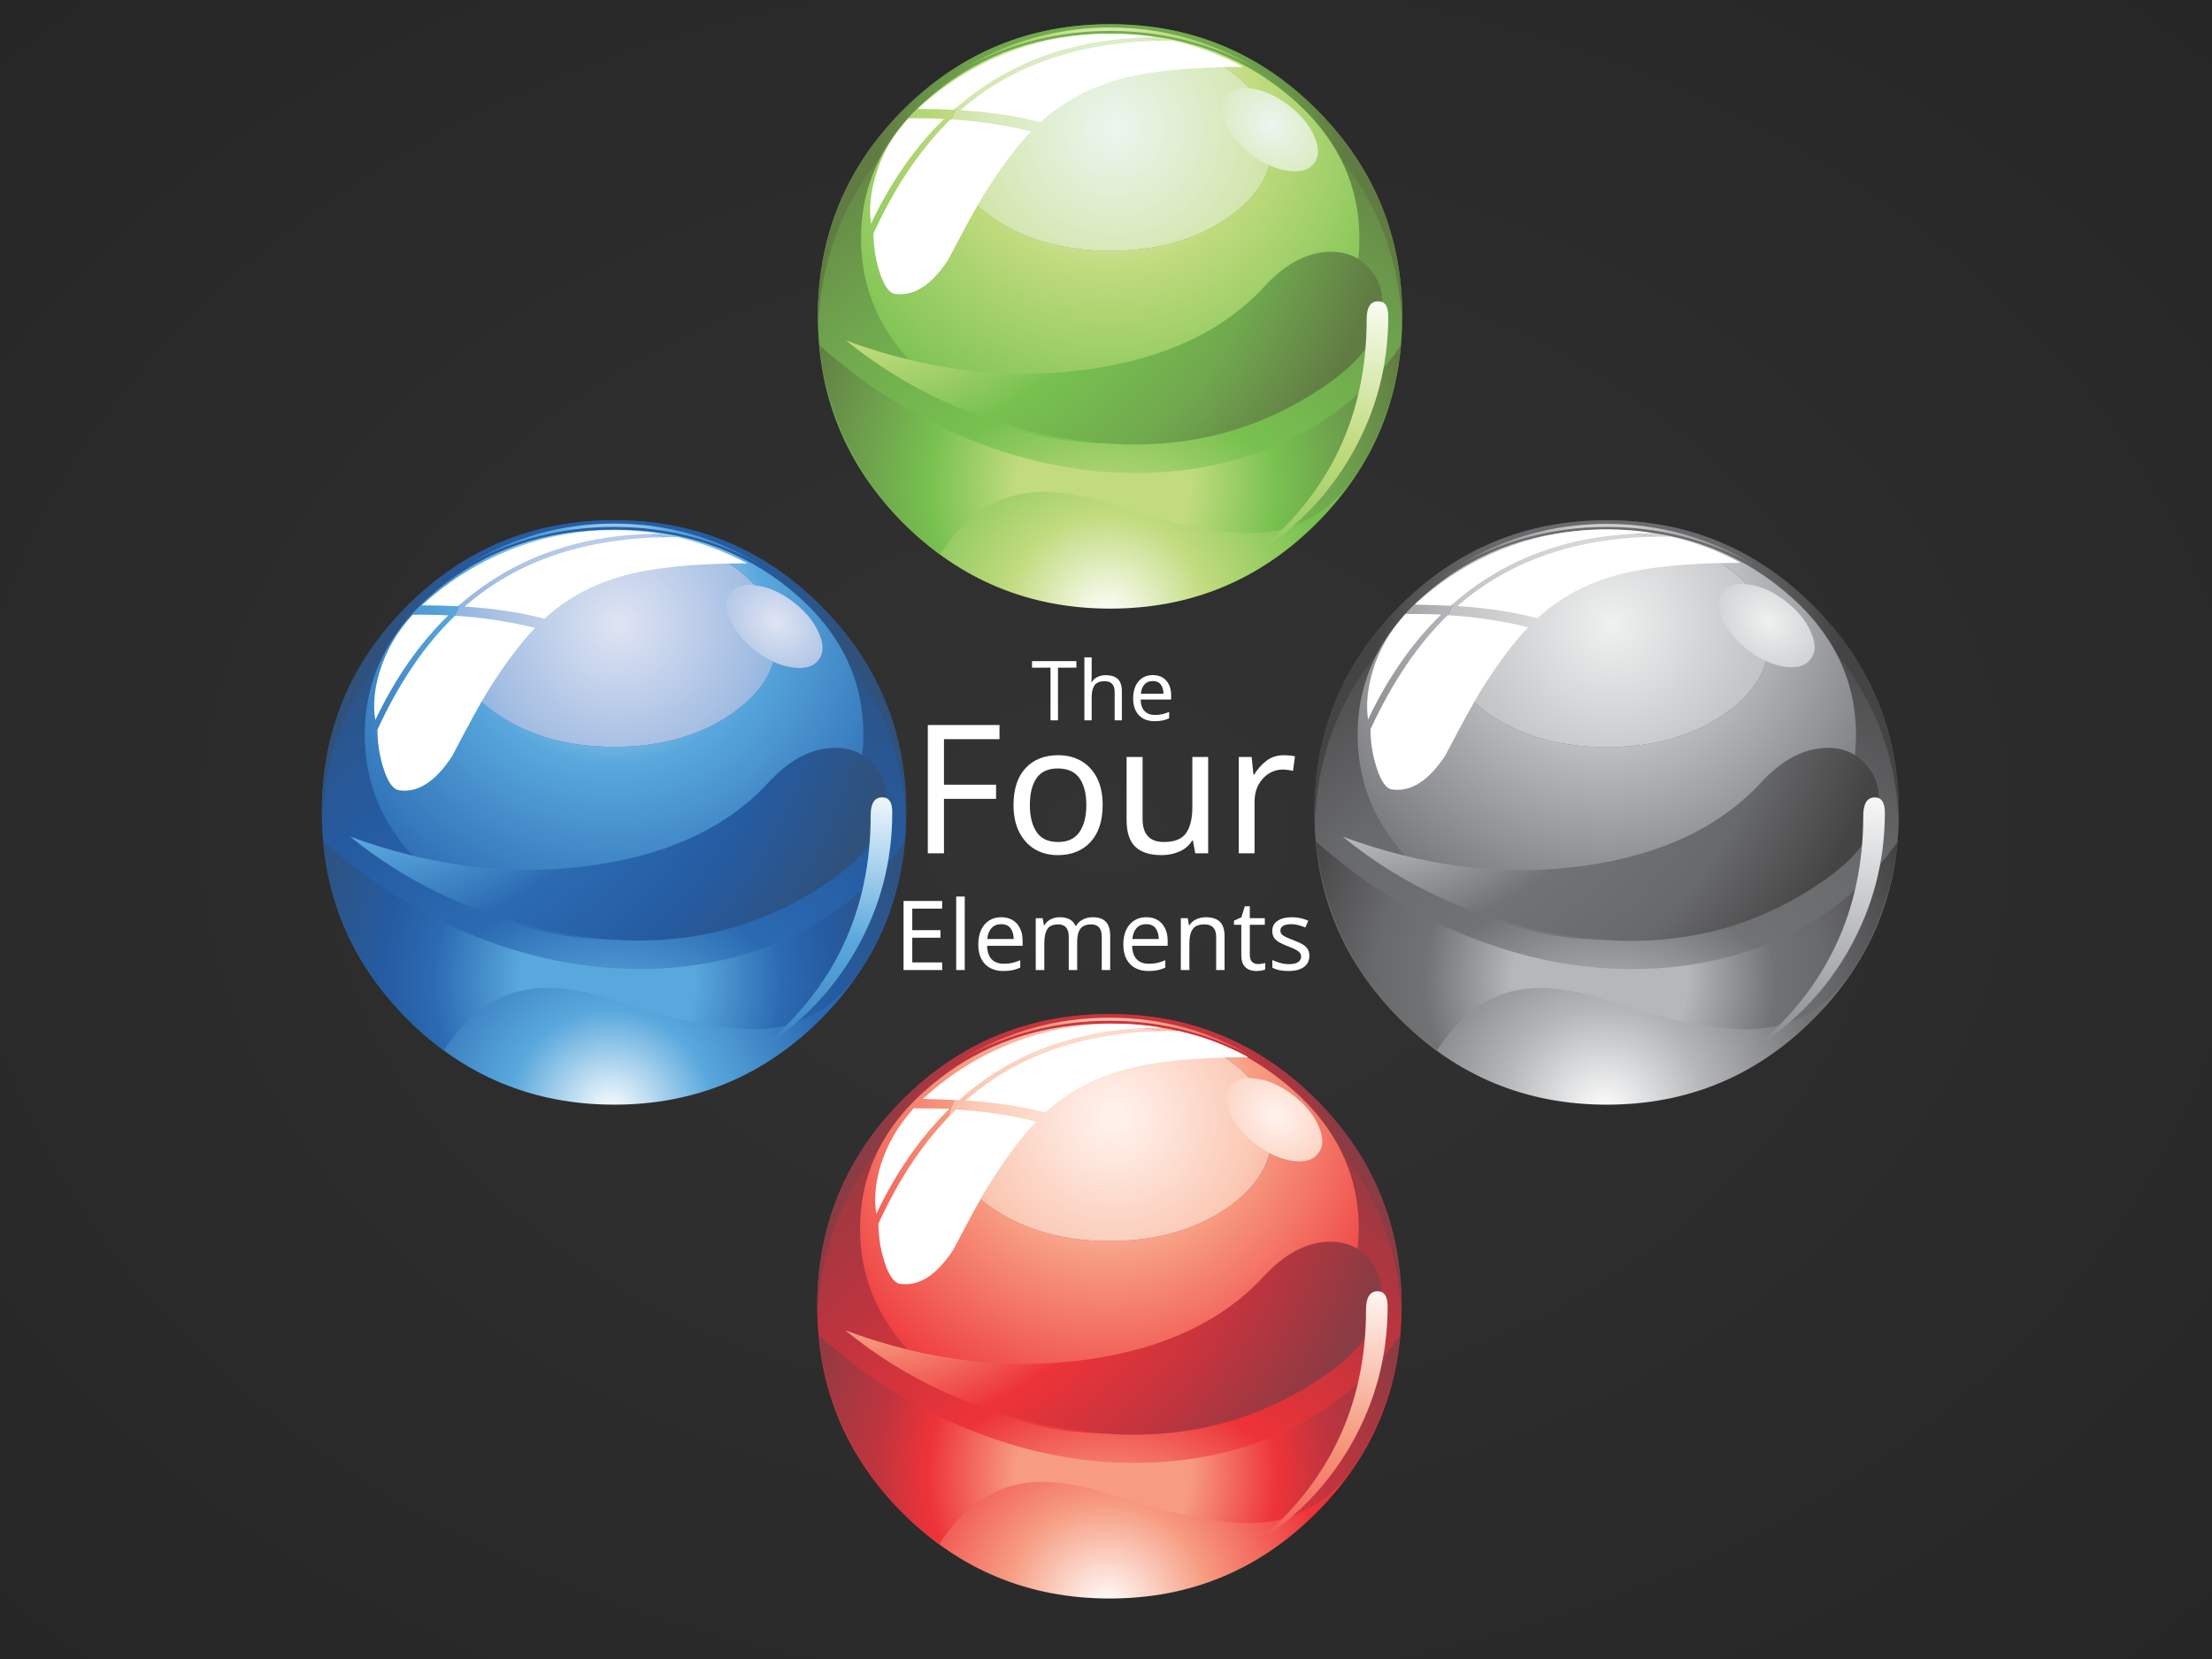
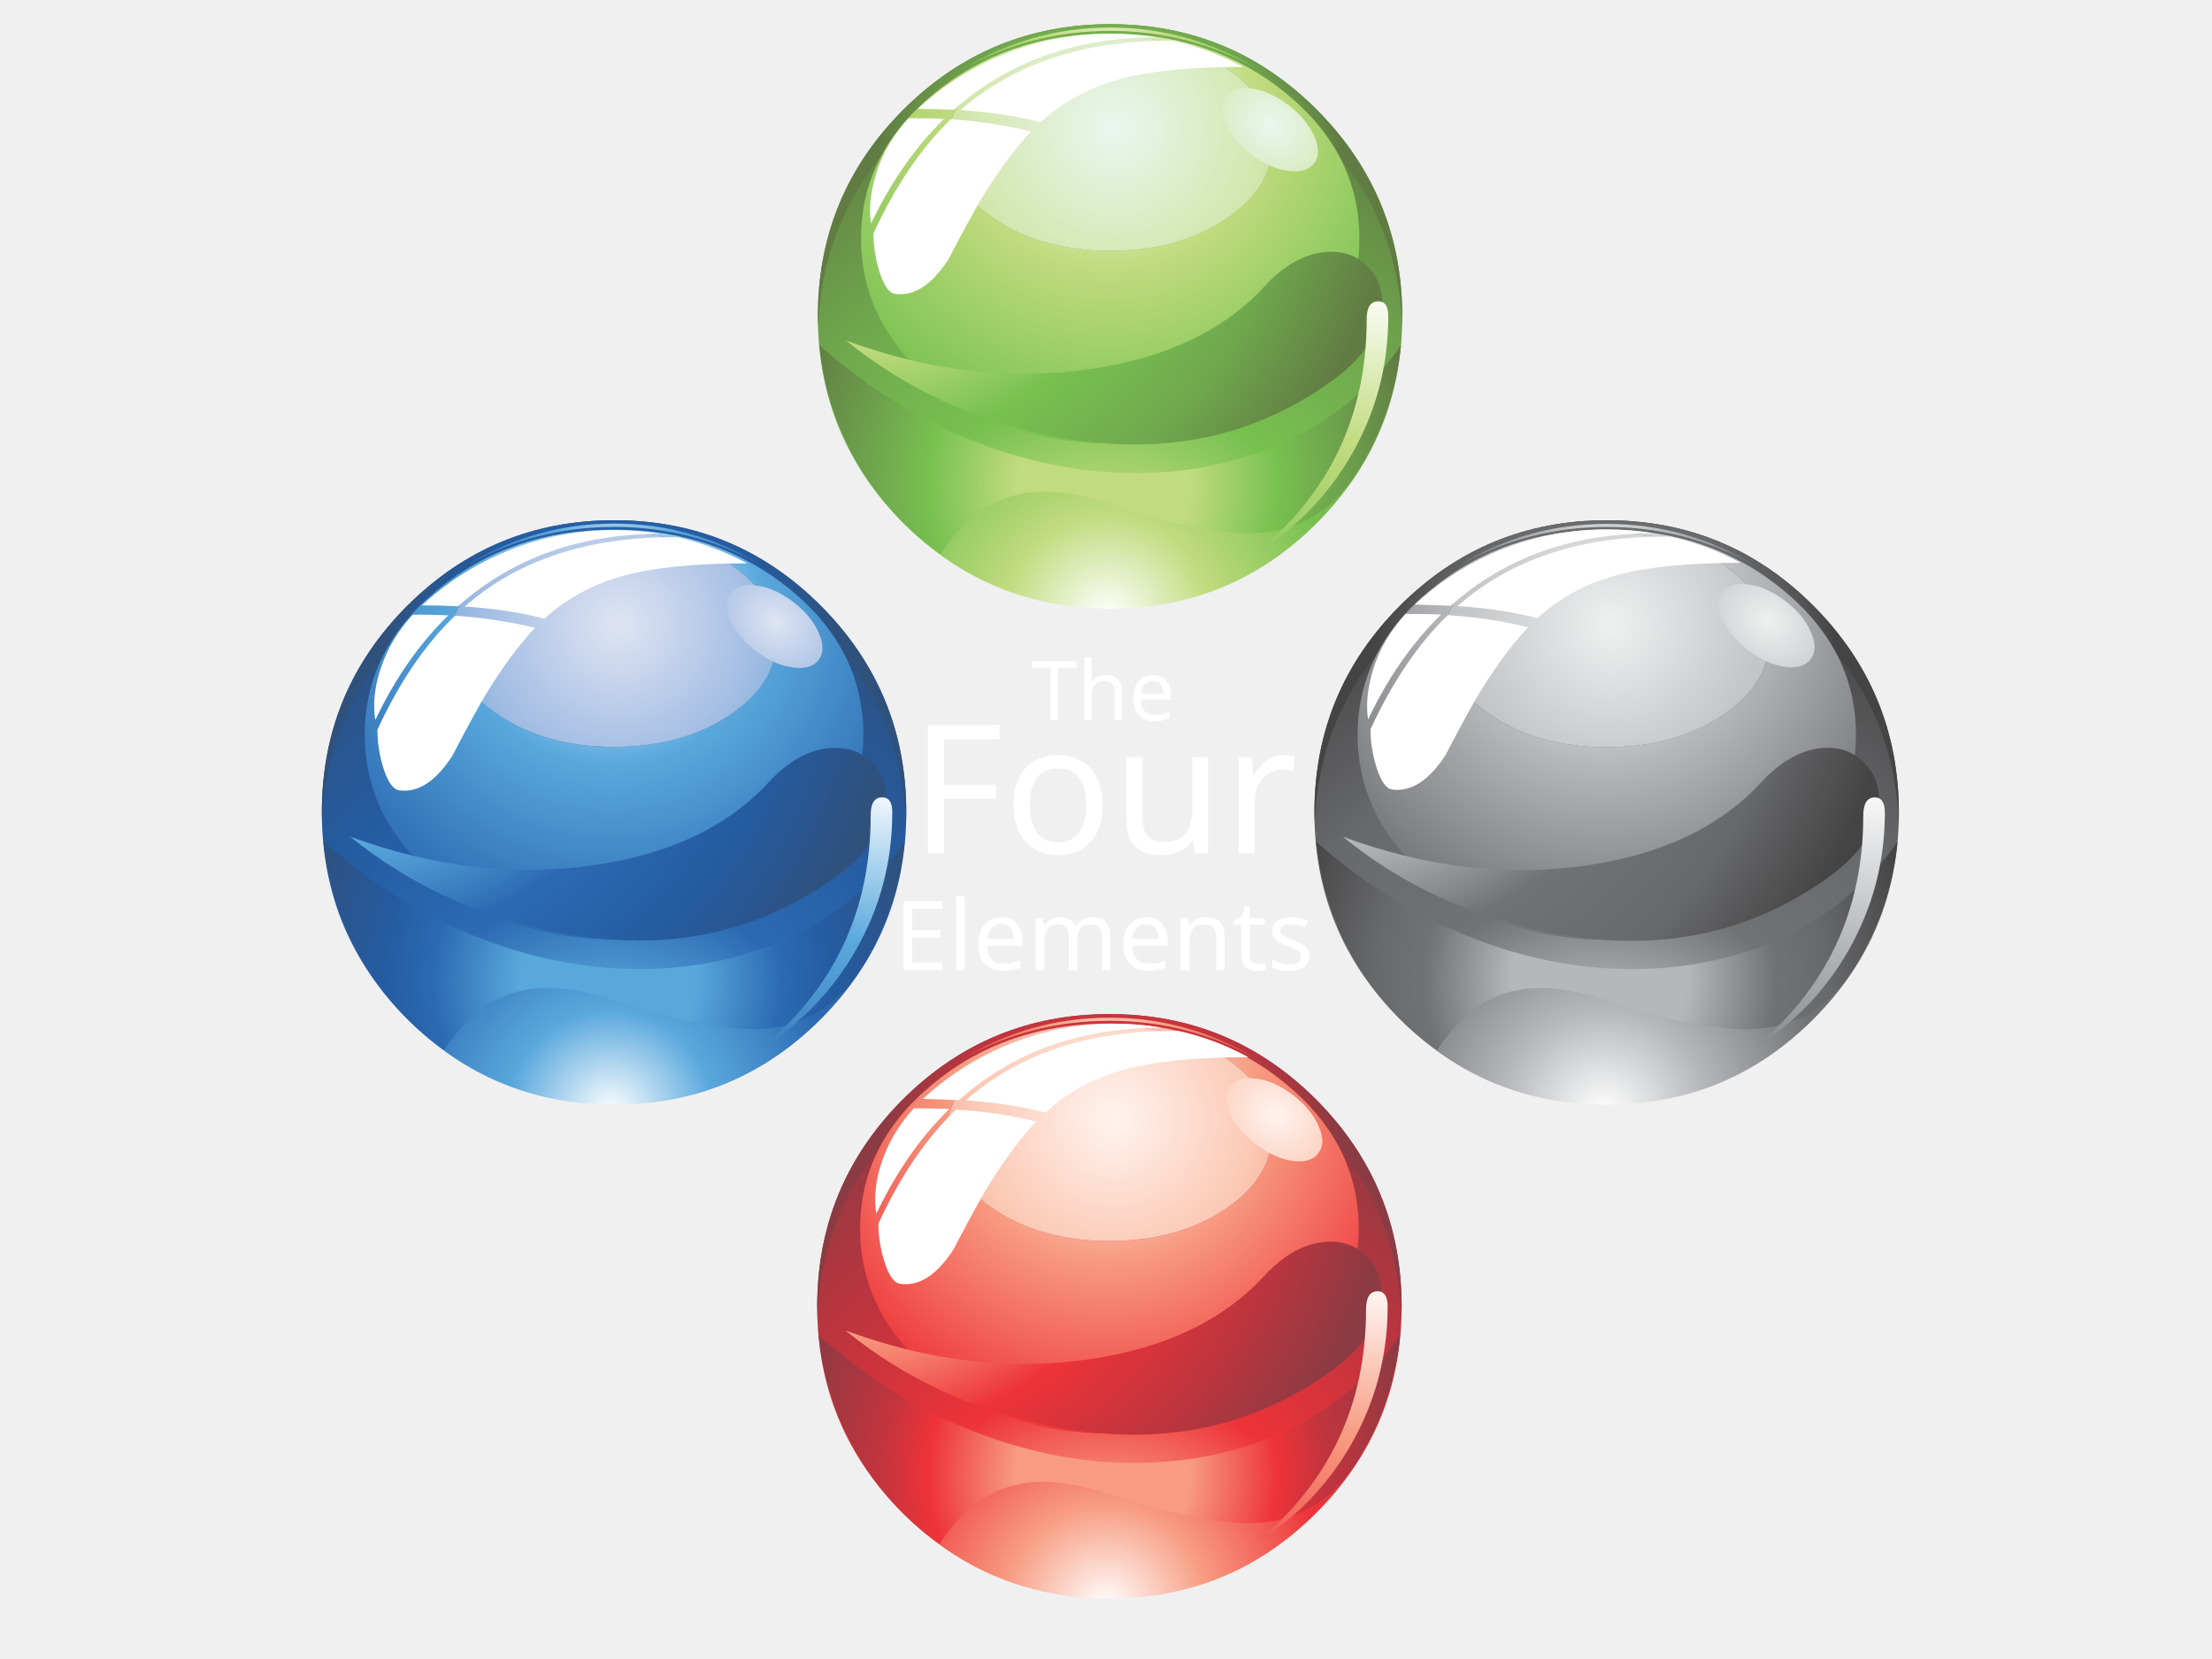
<svg xmlns="http://www.w3.org/2000/svg" xmlns:xlink="http://www.w3.org/1999/xlink" version="1.1" id="Selected_Items" x="0px" y="0px" width="800px" height="600px" viewBox="0 0 800 600" enable-background="new 0 0 800 600" xml:space="preserve">
  <symbol id="marble_x2F__x3C_Compound_Path_x3E_" viewBox="-0.035 -42.811 61.334 42.811">
    <path fill-rule="evenodd" clip-rule="evenodd" fill="#FFFFFF" d="M1.45-39c-0.633,2.033-0.95,4.083-0.95,6.15   c3.533,7.7,7.783,13.95,12.75,18.75c4.8-0.3,9.183-0.967,13.15-2c-2.367-2.467-4.933-5.9-7.7-10.3   c-1.2-1.934-3.167-5.517-5.9-10.75c-2.733-4.167-5.633-6.033-8.7-5.6C3.067-42.617,2.183-41.367,1.45-39z M0.9-23.15   c1.067,3.367,2.867,6.45,5.4,9.25c2.633,0,4.583-0.033,5.85-0.1c-4.767-4.667-8.767-10.417-12-17.25C-0.25-28.75,0-26.05,0.9-23.15   z M22.4-3.2C27.833-1.067,33.5,0,39.4,0c2.667,0,5.2-0.217,7.6-0.65c-13.3,0-24.383-3.967-33.25-11.9   c-0.633,0.033-2.617,0.1-5.95,0.2L8.2-12C12.4-8.2,17.133-5.267,22.4-3.2z M49.85-1.2c3.967-0.867,7.783-2.3,11.45-4.3   c-8.533,0-15.283-0.667-20.25-2c-5.1-1.367-9.466-3.733-13.1-7.1c-3.767,1-8.133,1.667-13.1,2C23.717-4.8,35.383-1,49.85-1.2z" />
  </symbol>
  <symbol id="marble_x2F__x3C_Compound_Path_x3E__x5F_0" viewBox="-0.035 -42.811 61.334 42.811">
    <path fill-rule="evenodd" clip-rule="evenodd" fill="#FFFFFF" d="M1.45-39c-0.633,2.067-0.95,4.133-0.95,6.2   c3.533,7.7,7.783,13.95,12.75,18.75c4.533-0.3,8.917-0.967,13.15-2c-2.467-2.6-5.033-6.034-7.7-10.3   c-1.2-1.933-3.167-5.517-5.9-10.75c-2.733-4.2-5.633-6.083-8.7-5.65C3.067-42.617,2.183-41.367,1.45-39z M0.9-23.15   c1.067,3.433,2.867,6.517,5.4,9.25c1.8,0.033,3.75,0,5.85-0.1c-4.733-4.6-8.733-10.333-12-17.2C-0.25-28.7,0-26.017,0.9-23.15z    M22.4-3.2C27.833-1.067,33.5,0,39.4,0c2.567,0,5.1-0.2,7.6-0.6c-13.233,0-24.317-3.967-33.25-11.9c-2,0.1-3.983,0.15-5.95,0.15   L8.2-12C12.4-8.2,17.133-5.267,22.4-3.2z M49.85-1.15c3.967-0.934,7.783-2.367,11.45-4.3c-8.5,0-15.25-0.667-20.25-2   c-5.1-1.4-9.466-3.767-13.1-7.1c-3.767,1-8.133,1.667-13.1,2C23.65-4.817,35.317-1.017,49.85-1.15z" />
  </symbol>
  <symbol id="marble_x2F__x3C_Compound_Path_x3E__x5F_1" viewBox="-0.009 -42.811 61.309 42.811">
    <path fill-rule="evenodd" clip-rule="evenodd" fill="#FFFFFF" d="M1.5-39c-0.633,2.067-0.95,4.133-0.95,6.2   c3.567,7.733,7.8,13.983,12.7,18.75c4.5-0.3,8.9-0.967,13.2-2c-2.467-2.6-5.034-6.034-7.7-10.3c-1.2-1.933-3.167-5.517-5.9-10.75   c-2.733-4.2-5.65-6.083-8.75-5.65C3.1-42.617,2.233-41.367,1.5-39z M0.95-23.15c1,3.4,2.783,6.483,5.35,9.25   c1.8,0.033,3.75,0,5.85-0.1c-4.733-4.6-8.733-10.333-12-17.2C-0.217-28.767,0.05-26.083,0.95-23.15z M22.4-3.2   C27.833-1.067,33.5,0,39.4,0c2.633,0,5.167-0.2,7.6-0.6c-13.2,0-24.283-3.967-33.25-11.9c-2,0.1-3.967,0.15-5.9,0.15L8.2-12   C12.4-8.2,17.133-5.267,22.4-3.2z M49.85-1.15c4.066-0.967,7.883-2.4,11.45-4.3c-8.5,0-15.233-0.667-20.2-2   c-5.1-1.4-9.467-3.767-13.1-7.1c-3.8,1-8.183,1.667-13.15,2C23.717-4.817,35.383-1.017,49.85-1.15z" />
  </symbol>
  <symbol id="marble_x2F__x3C_Compound_Path_x3E__x5F_2" viewBox="-0.009 -42.811 61.309 42.811">
    <path fill-rule="evenodd" clip-rule="evenodd" fill="#FFFFFF" d="M1.5-39c-0.633,2.033-0.95,4.083-0.95,6.15   c3.567,7.733,7.8,13.983,12.7,18.75c4.767-0.3,9.167-0.967,13.2-2c-2.367-2.467-4.934-5.9-7.7-10.3   c-1.2-1.934-3.167-5.517-5.9-10.75c-2.733-4.167-5.65-6.033-8.75-5.6C3.1-42.617,2.233-41.367,1.5-39z M0.95-23.15   c1,3.333,2.783,6.417,5.35,9.25c2.633,0,4.583-0.033,5.85-0.1c-4.767-4.667-8.767-10.417-12-17.25   C-0.217-28.817,0.05-26.117,0.95-23.15z M22.4-3.2C27.833-1.067,33.5,0,39.4,0c2.7,0,5.233-0.217,7.6-0.65   c-13.267,0-24.35-3.967-33.25-11.9l-5.9,0.2L8.2-12C12.4-8.2,17.133-5.267,22.4-3.2z M49.85-1.2c4.066-0.9,7.883-2.333,11.45-4.3   c-8.5,0-15.233-0.667-20.2-2C36-8.867,31.633-11.233,28-14.6c-3.8,1-8.183,1.667-13.15,2C23.75-4.8,35.417-1,49.85-1.2z" />
  </symbol>
  <symbol id="marble_x2F__x3C_Path_x3E_" viewBox="0.012 -13.694 15.751 13.688">
    <radialGradient id="SVGID_1_" cx="-3179.75" cy="-6342.702" r="33.186" gradientTransform="matrix(0.7951 -0.6065 -0.51 -0.6686 -698.502 -6175.302)" gradientUnits="userSpaceOnUse">
      <stop offset="0" style="stop-color:#FFF4EF" />
      <stop offset="0.388" style="stop-color:#FBC9B5" />
      <stop offset="0.612" style="stop-color:#F79C81" />
      <stop offset="1" style="stop-color:#EE3338" />
    </radialGradient>
    <path fill-rule="evenodd" clip-rule="evenodd" fill="url(#SVGID_1_)" d="M4.8-10.85c-2,1.533-3.4,3.217-4.2,5.05   c-0.8,1.867-0.783,3.35,0.05,4.45C1.483-0.217,2.9,0.2,4.9-0.1c2.033-0.267,4.05-1.167,6.05-2.7c2-1.534,3.4-3.233,4.2-5.1   c0.833-1.867,0.817-3.35-0.05-4.45c-0.833-1.133-2.267-1.55-4.3-1.25C8.8-13.3,6.8-12.383,4.8-10.85z" />
  </symbol>
  <symbol id="marble_x2F__x3C_Path_x3E__x5F_0" viewBox="-0.013 -13.646 15.776 13.643">
    <radialGradient id="SVGID_2_" cx="-3179.75" cy="-6342.702" r="33.186" gradientTransform="matrix(0.7951 -0.6065 -0.51 -0.6686 -698.502 -6175.302)" gradientUnits="userSpaceOnUse">
      <stop offset="0" style="stop-color:#DFE4F3" />
      <stop offset="0.388" style="stop-color:#A1BCE2" />
      <stop offset="0.612" style="stop-color:#59A8DD" />
      <stop offset="1" style="stop-color:#2B6AB2" />
    </radialGradient>
    <path fill-rule="evenodd" clip-rule="evenodd" fill="url(#SVGID_2_)" d="M4.8-10.85c-2,1.533-3.4,3.233-4.2,5.1   C-0.233-3.883-0.217-2.4,0.65-1.3C1.483-0.2,2.9,0.2,4.9-0.1c2.033-0.267,4.05-1.167,6.05-2.7c2-1.534,3.4-3.233,4.2-5.1   c0.833-1.833,0.817-3.317-0.05-4.45c-0.867-1.1-2.3-1.5-4.3-1.2C8.8-13.283,6.8-12.383,4.8-10.85z" />
  </symbol>
  <symbol id="marble_x2F__x3C_Path_x3E__x5F_1" viewBox="-0.013 -13.646 15.776 13.691">
    <radialGradient id="SVGID_3_" cx="-3179.75" cy="-6342.702" r="33.186" gradientTransform="matrix(0.7951 -0.6065 -0.51 -0.6686 -698.502 -6175.302)" gradientUnits="userSpaceOnUse">
      <stop offset="0" style="stop-color:#EBF6F0" />
      <stop offset="0.388" style="stop-color:#D5E7B2" />
      <stop offset="0.612" style="stop-color:#C1DB7E" />
      <stop offset="1" style="stop-color:#77C14F" />
    </radialGradient>
    <path fill-rule="evenodd" clip-rule="evenodd" fill="url(#SVGID_3_)" d="M4.8-10.85c-2,1.533-3.4,3.233-4.2,5.1   C-0.233-3.883-0.217-2.4,0.65-1.3c0.833,1.133,2.267,1.55,4.3,1.25c2-0.3,4-1.217,6-2.75c2-1.534,3.4-3.233,4.2-5.1   c0.833-1.833,0.817-3.317-0.05-4.45c-0.867-1.1-2.3-1.5-4.3-1.2C8.8-13.283,6.8-12.383,4.8-10.85z" />
  </symbol>
  <symbol id="marble_x2F__x3C_Path_x3E__x5F_2" viewBox="0.012 -13.694 15.751 13.688">
    <radialGradient id="SVGID_4_" cx="-3179.75" cy="-6342.702" r="33.186" gradientTransform="matrix(0.7951 -0.6065 -0.51 -0.6686 -698.502 -6175.302)" gradientUnits="userSpaceOnUse">
      <stop offset="0" style="stop-color:#EFF0F0" />
      <stop offset="0.388" style="stop-color:#C6C7C9" />
      <stop offset="0.612" style="stop-color:#B5B7BA" />
      <stop offset="1" style="stop-color:#707274" />
    </radialGradient>
    <path fill-rule="evenodd" clip-rule="evenodd" fill="url(#SVGID_4_)" d="M4.8-10.85c-2,1.533-3.4,3.217-4.2,5.05   c-0.8,1.867-0.783,3.35,0.05,4.45c0.867,1.133,2.3,1.55,4.3,1.25c2-0.267,4-1.167,6-2.7c2-1.534,3.4-3.233,4.2-5.1   c0.833-1.867,0.817-3.35-0.05-4.45c-0.833-1.133-2.267-1.55-4.3-1.25C8.8-13.3,6.8-12.383,4.8-10.85z" />
  </symbol>
  <symbol id="title_screen" viewBox="0 -603.35 800 600">
-     <radialGradient id="SVGID_5_" cx="400" cy="-303.35" r="565.829" gradientTransform="matrix(1 0 0 0.75 0 -75.8442)" gradientUnits="userSpaceOnUse">
-       <stop offset="0" style="stop-color:#333333" />
-       <stop offset="1" style="stop-color:#262626" />
-     </radialGradient>
-     <polygon fill-rule="evenodd" clip-rule="evenodd" fill="url(#SVGID_5_)" points="800,-603.35 0,-603.35 0,-3.35 800,-3.35  " />
    <g id="Layer_3_1_">
      <radialGradient id="SVGID_6_" cx="47.45" cy="-497" r="99.338" gradientTransform="matrix(2.2006 0 0 -2.2006 295.5508 -1678.01)" gradientUnits="userSpaceOnUse">
        <stop offset="0" style="stop-color:#FFFFFF" />
        <stop offset="0.169" style="stop-color:#F79C81" />
        <stop offset="0.372" style="stop-color:#EE3338" />
        <stop offset="0.616" style="stop-color:#C0343E" />
        <stop offset="0.918" style="stop-color:#8B3B43" />
      </radialGradient>
      <path fill-rule="evenodd" clip-rule="evenodd" fill="url(#SVGID_6_)" d="M476-550.551c-20.611-20.612-45.516-30.919-74.711-30.919    s-54.135,10.307-74.82,30.919c-20.613,20.611-30.918,45.514-30.918,74.708s10.305,54.134,30.918,74.819    c20.686,20.611,45.625,30.918,74.82,30.918s54.1-10.307,74.711-30.918c20.613-20.686,30.92-45.625,30.92-74.819    S496.613-529.939,476-550.551z" />
      <radialGradient id="SVGID_7_" cx="48.025" cy="-424.575" r="38.26" gradientTransform="matrix(2.2006 0 0 -2.2006 295.5508 -1359.26)" gradientUnits="userSpaceOnUse">
        <stop offset="0" style="stop-color:#FFFFFF" />
        <stop offset="0.169" style="stop-color:#F79C81" />
        <stop offset="0.372" style="stop-color:#EE3338" />
        <stop offset="0.722" style="stop-color:#C0343E" />
        <stop offset="1" style="stop-color:#8B3B43" />
      </radialGradient>
      <path fill-rule="evenodd" clip-rule="evenodd" fill="url(#SVGID_7_)" d="M506.92-475.843l-0.111-3.961    c-1.025,28.313-11.736,52.337-32.129,72.069c-20.465,19.805-44.928,29.707-73.391,29.707c-28.461,0-52.924-9.902-73.391-29.707    c-20.465-19.732-31.211-43.756-32.238-72.069l-0.109,3.961c0,29.194,10.305,54.134,30.918,74.819    c20.686,20.611,45.625,30.918,74.82,30.918s54.1-10.307,74.711-30.918C496.613-421.709,506.92-446.648,506.92-475.843z" />
      <radialGradient id="SVGID_8_" cx="47.65" cy="-414.85" r="147.6" gradientTransform="matrix(2.2006 0 0 -2.2006 295.5508 -1316.459)" gradientUnits="userSpaceOnUse">
        <stop offset="0" style="stop-color:#FFFFFF" />
        <stop offset="0.169" style="stop-color:#F79C81" />
        <stop offset="0.372" style="stop-color:#EE3338" />
        <stop offset="0.616" style="stop-color:#C0343E" />
        <stop offset="0.918" style="stop-color:#8B3B43" />
      </radialGradient>
      <path fill-rule="evenodd" clip-rule="evenodd" fill="url(#SVGID_8_)" d="M401.289-373.516c24.867,0,46.104-7.262,63.709-21.787    c17.605-14.449,26.406-31.908,26.406-52.373s-8.801-37.959-26.406-52.482c-17.605-14.451-38.842-21.676-63.709-21.676    c-24.939,0-46.213,7.225-63.818,21.676c-17.604,14.523-26.406,32.018-26.406,52.482s8.803,37.924,26.406,52.373    C355.076-380.777,376.35-373.516,401.289-373.516z M401.289-452.188c16.211,0,30.076,3.779,41.594,11.334    c11.441,7.629,17.164,16.834,17.164,27.617c0,10.709-5.723,19.879-17.164,27.508c-11.518,7.555-25.383,11.332-41.594,11.332    c-16.283,0-30.148-3.777-41.592-11.332c-11.516-7.629-17.275-16.799-17.275-27.508c0-10.783,5.76-19.988,17.275-27.617    C371.141-448.408,385.006-452.188,401.289-452.188z" />
      <radialGradient id="SVGID_9_" cx="48.024" cy="-391.05" r="85.527" gradientTransform="matrix(2.2006 0 0 -2.2006 295.5508 -1211.709)" gradientUnits="userSpaceOnUse">
        <stop offset="0" style="stop-color:#FFFFFF" />
        <stop offset="0.169" style="stop-color:#F79C81" />
        <stop offset="0.372" style="stop-color:#EE3338" />
        <stop offset="0.722" style="stop-color:#C0343E" />
        <stop offset="1" style="stop-color:#8B3B43" />
      </radialGradient>
      <path fill-rule="evenodd" clip-rule="evenodd" fill="url(#SVGID_9_)" d="M454.324-386.279    c-16.504,9.168-34.182,13.754-53.035,13.754c-18.924,0-36.641-4.586-53.145-13.754c16.211,9.902,33.928,14.854,53.145,14.854    C420.436-371.426,438.113-376.377,454.324-386.279z" />
      <radialGradient id="SVGID_10_" cx="46.9" cy="-475.5" r="55.15" gradientTransform="matrix(2.2006 0 0 -2.2006 295.5508 -1583.385)" gradientUnits="userSpaceOnUse">
        <stop offset="0.259" style="stop-color:#F79C81" />
        <stop offset="0.522" style="stop-color:#EE3338" />
        <stop offset="0.671" style="stop-color:#C0343E" />
        <stop offset="0.957" style="stop-color:#8B3B43" />
      </radialGradient>
      <path fill-rule="evenodd" clip-rule="evenodd" fill="url(#SVGID_10_)" d="M491.846-530.307    c-8.729-14.45-20.539-22.335-35.43-23.656c-12.252-1.173-30.516,2.201-54.795,10.123c-12.912,4.255-23.768,5.538-32.57,3.851    c-11.59-2.2-21.346-9.462-29.268-21.785c-12.252,8.729-22.154,19.549-29.709,32.458c-7.85,13.351-12.508,27.691-13.975,43.021    c17.678-15.697,36.971-27.508,57.877-35.429c19.805-7.556,39.648-11.113,59.527-10.673c19.512,0.439,37.299,4.584,53.365,12.433    c16.432,8.068,29.598,19.292,39.5,33.669C504.83-501.919,499.988-516.59,491.846-530.307z" />
      <radialGradient id="SVGID_11_" cx="4.5" cy="-414.5" r="91.2" gradientTransform="matrix(2.2006 0 0 -2.2006 295.5508 -1314.916)" gradientUnits="userSpaceOnUse">
        <stop offset="0.204" style="stop-color:#FFFFFF" />
        <stop offset="0.412" style="stop-color:#F79C81" />
        <stop offset="0.6" style="stop-color:#EE3338" />
        <stop offset="0.804" style="stop-color:#C0343E" />
        <stop offset="1" style="stop-color:#8B3B43" />
      </radialGradient>
      <path fill-rule="evenodd" clip-rule="evenodd" fill="url(#SVGID_11_)" d="M479.082-452.516c6.895,0.586,12.359-1.578,16.395-6.492    c4.107-4.914,5.209-10.855,3.301-17.824c-2.055-7.995-7.738-15.368-17.055-22.116c-28.463-20.686-61.396-27.58-98.809-20.686    c-29.414,5.429-55.125,17.128-77.131,35.1c30.002-11.076,59.307-14.561,87.914-10.453c27.436,3.961,48.561,13.975,63.379,30.038    C464.117-457.32,471.453-453.176,479.082-452.516z" />
      <radialGradient id="SVGID_12_" cx="92.8" cy="-442.75" r="158.125" gradientTransform="matrix(2.2006 0 0 -2.2006 295.5508 -1439.248)" gradientUnits="userSpaceOnUse">
        <stop offset="0" style="stop-color:#FFFFFF" />
        <stop offset="0.169" style="stop-color:#F79C81" />
        <stop offset="0.372" style="stop-color:#EE3338" />
        <stop offset="0.722" style="stop-color:#C0343E" />
        <stop offset="1" style="stop-color:#8B3B43" />
      </radialGradient>
      <path fill-rule="evenodd" clip-rule="evenodd" fill="url(#SVGID_12_)" d="M488.764-525.574    c-8.508-14.892-20.062-26.848-34.66-35.87c26.629,21.859,39.943,50.026,39.943,84.501c0,4.256,1.318,6.455,3.961,6.602    c2.566,0.074,3.85-1.76,3.85-5.501C501.857-493.594,497.494-510.171,488.764-525.574z" />
      <radialGradient id="SVGID_13_" cx="48.8" cy="-416.8" r="59.275" gradientTransform="matrix(2.2006 0 0 -2.2006 295.5508 -1325.037)" gradientUnits="userSpaceOnUse">
        <stop offset="0" style="stop-color:#FFF4EF" />
        <stop offset="0.388" style="stop-color:#FBC9B5" />
        <stop offset="0.612" style="stop-color:#F79C81" />
        <stop offset="1" style="stop-color:#EE3338" />
      </radialGradient>
      <path fill-rule="evenodd" clip-rule="evenodd" fill="url(#SVGID_13_)" d="M401.289-452.188c-16.283,0-30.148,3.779-41.592,11.334    c-11.516,7.629-17.275,16.834-17.275,27.617c0,10.709,5.76,19.879,17.275,27.508c11.443,7.555,25.309,11.332,41.592,11.332    c16.211,0,30.076-3.777,41.594-11.332c11.441-7.629,17.164-16.799,17.164-27.508c0-10.783-5.723-19.988-17.164-27.617    C431.365-448.408,417.5-452.188,401.289-452.188z" />
      <use xlink:href="#marble_x2F__x3C_Path_x3E_" width="15.751" height="13.688" x="0.012" y="-13.694" transform="matrix(2.2006 0 0 2.2006 443.5508 -393.25)" overflow="visible" enable-background="new    " />
      <use xlink:href="#marble_x2F__x3C_Compound_Path_x3E_" width="61.334" height="42.811" x="-0.035" y="-42.811" transform="matrix(2.2006 0 0 2.2006 316.5996 -373.5996)" overflow="visible" enable-background="new    " />
    </g>
    <g>
      <radialGradient id="SVGID_14_" cx="47.45" cy="-97.35" r="99.338" gradientTransform="matrix(2.2006 0 0 -2.2006 116.4004 -619.9492)" gradientUnits="userSpaceOnUse">
        <stop offset="0" style="stop-color:#FFFFFF" />
        <stop offset="0.169" style="stop-color:#59A8DD" />
        <stop offset="0.372" style="stop-color:#2B6AB2" />
        <stop offset="0.616" style="stop-color:#255BA1" />
        <stop offset="0.918" style="stop-color:#2F517C" />
      </radialGradient>
      <path fill-rule="evenodd" clip-rule="evenodd" fill="url(#SVGID_14_)" d="M327.764-297.127c0-29.195-10.305-54.135-30.918-74.82    c-20.611-20.611-45.514-30.916-74.709-30.916c-29.193,0-54.133,10.305-74.818,30.916c-20.613,20.686-30.918,45.625-30.918,74.82    c0,29.193,10.305,54.098,30.918,74.709c20.686,20.611,45.625,30.918,74.818,30.918c29.195,0,54.098-10.307,74.709-30.918    C317.459-243.104,327.764-268.006,327.764-297.127z" />
      <radialGradient id="SVGID_15_" cx="48.025" cy="-24.9" r="38.252" gradientTransform="matrix(2.2006 0 0 -2.2006 116.4004 -301.0898)" gradientUnits="userSpaceOnUse">
        <stop offset="0" style="stop-color:#FFFFFF" />
        <stop offset="0.169" style="stop-color:#59A8DD" />
        <stop offset="0.372" style="stop-color:#2B6AB2" />
        <stop offset="0.722" style="stop-color:#255BA1" />
        <stop offset="1" style="stop-color:#2F517C" />
      </radialGradient>
      <path fill-rule="evenodd" clip-rule="evenodd" fill="url(#SVGID_15_)" d="M296.846-222.418    c20.613-20.686,30.918-45.588,30.918-74.709l-0.109-3.961c-1.027,28.314-11.736,52.336-32.129,72.068    c-20.465,19.73-44.928,29.598-73.389,29.598c-28.533,0-52.996-9.867-73.387-29.598c-20.467-19.732-31.213-43.754-32.24-72.068    l-0.109,3.961c0,29.193,10.305,54.098,30.918,74.709c20.686,20.611,45.625,30.918,74.818,30.918    C251.332-191.5,276.234-201.807,296.846-222.418z" />
      <radialGradient id="SVGID_16_" cx="47.65" cy="-15.2" r="147.6" gradientTransform="matrix(2.2006 0 0 -2.2006 116.4004 -258.3984)" gradientUnits="userSpaceOnUse">
        <stop offset="0" style="stop-color:#FFFFFF" />
        <stop offset="0.169" style="stop-color:#59A8DD" />
        <stop offset="0.372" style="stop-color:#2B6AB2" />
        <stop offset="0.616" style="stop-color:#255BA1" />
        <stop offset="0.918" style="stop-color:#2F517C" />
      </radialGradient>
      <path fill-rule="evenodd" clip-rule="evenodd" fill="url(#SVGID_16_)" d="M222.137-194.91c24.867,0,46.102-7.227,63.707-21.676    c17.604-14.451,26.406-31.945,26.406-52.484c0-20.465-8.803-37.924-26.406-52.373c-17.605-14.451-38.84-21.676-63.707-21.676    c-24.939,0-46.211,7.225-63.816,21.676c-17.604,14.449-26.406,31.908-26.406,52.373c0,20.539,8.803,38.033,26.406,52.484    C175.926-202.137,197.197-194.91,222.137-194.91z M222.137-273.471c16.211,0,30.076,3.777,41.592,11.332    c11.441,7.629,17.164,16.797,17.164,27.508c0,10.709-5.723,19.877-17.164,27.506c-11.516,7.629-25.381,11.443-41.592,11.443    c-16.283,0-30.146-3.814-41.59-11.443c-11.518-7.629-17.275-16.797-17.275-27.506c0-10.711,5.758-19.879,17.275-27.508    C191.99-269.693,205.854-273.471,222.137-273.471z" />
      <radialGradient id="SVGID_17_" cx="48.025" cy="8.65" r="85.526" gradientTransform="matrix(2.2006 0 0 -2.2006 116.4004 -153.4336)" gradientUnits="userSpaceOnUse">
        <stop offset="0" style="stop-color:#FFFFFF" />
        <stop offset="0.169" style="stop-color:#59A8DD" />
        <stop offset="0.372" style="stop-color:#2B6AB2" />
        <stop offset="0.722" style="stop-color:#255BA1" />
        <stop offset="1" style="stop-color:#2F517C" />
      </radialGradient>
      <path fill-rule="evenodd" clip-rule="evenodd" fill="url(#SVGID_17_)" d="M275.17-207.676    c-16.355,9.17-34.035,13.754-53.033,13.754c-19.07,0-36.785-4.584-53.143-13.754c16.357,9.977,34.072,14.965,53.143,14.965    C241.135-192.711,258.814-197.699,275.17-207.676z" />
      <radialGradient id="SVGID_18_" cx="46.9" cy="-75.85" r="55.15" gradientTransform="matrix(2.2006 0 0 -2.2006 116.4004 -525.3281)" gradientUnits="userSpaceOnUse">
        <stop offset="0.259" style="stop-color:#59A8DD" />
        <stop offset="0.522" style="stop-color:#2B6AB2" />
        <stop offset="0.671" style="stop-color:#255BA1" />
        <stop offset="0.957" style="stop-color:#2F517C" />
      </radialGradient>
      <path fill-rule="evenodd" clip-rule="evenodd" fill="url(#SVGID_18_)" d="M312.691-351.701    c-8.73-14.377-20.539-22.262-35.43-23.656c-12.324-1.1-30.588,2.311-54.793,10.232c-12.838,4.254-23.695,5.502-32.57,3.74    c-11.59-2.199-21.344-9.461-29.266-21.785c-12.252,8.803-22.154,19.66-29.709,32.568c-7.85,13.35-12.506,27.691-13.973,43.021    c17.678-15.77,36.969-27.617,57.873-35.539c19.807-7.482,39.648-11.039,59.527-10.672c19.512,0.439,37.299,4.621,53.363,12.543    c16.43,7.994,29.596,19.217,39.498,33.668C325.674-323.277,320.832-337.984,312.691-351.701z" />
      <radialGradient id="SVGID_19_" cx="4.5" cy="-14.85" r="91.2" gradientTransform="matrix(2.2006 0 0 -2.2006 116.4004 -256.8594)" gradientUnits="userSpaceOnUse">
        <stop offset="0.204" style="stop-color:#FFFFFF" />
        <stop offset="0.412" style="stop-color:#59A8DD" />
        <stop offset="0.6" style="stop-color:#2B6AB2" />
        <stop offset="0.804" style="stop-color:#255BA1" />
        <stop offset="1" style="stop-color:#2F517C" />
      </radialGradient>
      <path fill-rule="evenodd" clip-rule="evenodd" fill="url(#SVGID_19_)" d="M299.928-273.912c6.895,0.588,12.359-1.539,16.395-6.381    c4.107-4.916,5.207-10.893,3.301-17.936c-2.055-7.922-7.738-15.256-17.055-22.004c-28.461-20.686-61.396-27.58-98.805-20.686    c-29.342,5.428-55.053,17.09-77.131,34.988c30-11.002,59.305-14.451,87.912-10.344c27.436,3.889,48.559,13.865,63.377,29.928    C284.963-278.717,292.299-274.572,299.928-273.912z" />
      <radialGradient id="SVGID_20_" cx="92.8" cy="-43.1" r="158.125" gradientTransform="matrix(2.2006 0 0 -2.2006 116.4004 -381.1914)" gradientUnits="userSpaceOnUse">
        <stop offset="0" style="stop-color:#FFFFFF" />
        <stop offset="0.169" style="stop-color:#59A8DD" />
        <stop offset="0.372" style="stop-color:#2B6AB2" />
        <stop offset="0.722" style="stop-color:#255BA1" />
        <stop offset="1" style="stop-color:#2F517C" />
      </radialGradient>
      <path fill-rule="evenodd" clip-rule="evenodd" fill="url(#SVGID_20_)" d="M322.703-297.127c0-17.826-4.365-34.402-13.094-49.732    c-8.51-14.891-20.062-26.848-34.658-35.869c26.627,21.711,39.939,49.879,39.939,84.5c0,4.254,1.32,6.418,3.961,6.492    C321.42-291.59,322.703-293.387,322.703-297.127z" />
      <radialGradient id="SVGID_21_" cx="48.8" cy="-17.1" r="59.275" gradientTransform="matrix(2.2006 0 0 -2.2006 116.4004 -266.7617)" gradientUnits="userSpaceOnUse">
        <stop offset="0" style="stop-color:#DFE4F3" />
        <stop offset="0.388" style="stop-color:#A1BCE2" />
        <stop offset="0.612" style="stop-color:#59A8DD" />
        <stop offset="1" style="stop-color:#2B6AB2" />
      </radialGradient>
      <path fill-rule="evenodd" clip-rule="evenodd" fill="url(#SVGID_21_)" d="M222.137-273.471c-16.283,0-30.146,3.777-41.59,11.332    c-11.518,7.629-17.275,16.797-17.275,27.508c0,10.709,5.758,19.877,17.275,27.506c11.443,7.629,25.307,11.443,41.59,11.443    c16.211,0,30.076-3.814,41.592-11.443c11.441-7.629,17.164-16.797,17.164-27.506c0-10.711-5.723-19.879-17.164-27.508    C252.213-269.693,238.348-273.471,222.137-273.471z" />
      <use xlink:href="#marble_x2F__x3C_Path_x3E__x5F_0" width="15.776" height="13.643" x="-0.013" y="-13.646" transform="matrix(2.2006 0 0 2.2006 262.7988 -214.9004)" overflow="visible" enable-background="new    " />
      <use xlink:href="#marble_x2F__x3C_Compound_Path_x3E__x5F_0" width="61.334" height="42.811" x="-0.035" y="-42.811" transform="matrix(2.2006 0 0 2.2006 135.4004 -195.0996)" overflow="visible" enable-background="new    " />
    </g>
    <g>
      <radialGradient id="SVGID_22_" cx="531.8" cy="-97.35" r="99.338" gradientTransform="matrix(2.2006 0 0 -2.2006 -769.9502 -440.5488)" gradientUnits="userSpaceOnUse">
        <stop offset="0" style="stop-color:#FFFFFF" />
        <stop offset="0.169" style="stop-color:#C1DB7E" />
        <stop offset="0.372" style="stop-color:#77C14F" />
        <stop offset="0.616" style="stop-color:#70A84E" />
        <stop offset="0.918" style="stop-color:#617C43" />
      </radialGradient>
      <path fill-rule="evenodd" clip-rule="evenodd" fill="url(#SVGID_22_)" d="M476.228-43.018    c20.612-20.686,30.918-45.588,30.918-74.709c0-29.195-10.306-54.135-30.918-74.82c-20.611-20.611-45.515-30.916-74.709-30.916    c-29.193,0-54.134,10.305-74.818,30.916c-20.612,20.686-30.919,45.625-30.919,74.82c0,29.193,10.307,54.098,30.919,74.709    C347.385-22.406,372.325-12.1,401.519-12.1C430.713-12.1,455.616-22.406,476.228-43.018z" />
      <radialGradient id="SVGID_23_" cx="532.325" cy="-24.9" r="38.252" gradientTransform="matrix(2.2006 0 0 -2.2006 -769.9502 -121.6895)" gradientUnits="userSpaceOnUse">
        <stop offset="0" style="stop-color:#FFFFFF" />
        <stop offset="0.169" style="stop-color:#C1DB7E" />
        <stop offset="0.372" style="stop-color:#77C14F" />
        <stop offset="0.722" style="stop-color:#70A84E" />
        <stop offset="1" style="stop-color:#617C43" />
      </radialGradient>
      <path fill-rule="evenodd" clip-rule="evenodd" fill="url(#SVGID_23_)" d="M507.146-117.727v-3.961    c-1.026,28.314-11.772,52.336-32.237,72.068c-20.466,19.73-44.929,29.598-73.39,29.598s-52.924-9.867-73.389-29.598    c-20.465-19.732-31.211-43.754-32.238-72.068l-0.11,3.961c0,29.193,10.307,54.098,30.919,74.709    C347.385-22.406,372.325-12.1,401.519-12.1c29.194,0,54.098-10.307,74.709-30.918C496.84-63.703,507.146-88.605,507.146-117.727z" />
      <radialGradient id="SVGID_24_" cx="531.95" cy="-15.2" r="147.6" gradientTransform="matrix(2.2006 0 0 -2.2006 -769.9502 -78.998)" gradientUnits="userSpaceOnUse">
        <stop offset="0" style="stop-color:#FFFFFF" />
        <stop offset="0.169" style="stop-color:#C1DB7E" />
        <stop offset="0.372" style="stop-color:#77C14F" />
        <stop offset="0.616" style="stop-color:#70A84E" />
        <stop offset="0.918" style="stop-color:#617C43" />
      </radialGradient>
      <path fill-rule="evenodd" clip-rule="evenodd" fill="url(#SVGID_24_)" d="M401.519-15.51c24.866,0,46.102-7.227,63.706-21.676    c17.604-14.451,26.406-31.908,26.406-52.375c0-20.537-8.802-38.033-26.406-52.482c-17.604-14.451-38.84-21.676-63.706-21.676    c-24.939,0-46.175,7.225-63.706,21.676c-17.604,14.449-26.407,31.945-26.407,52.482c0,20.467,8.803,37.924,26.407,52.375    C355.344-22.736,376.579-15.51,401.519-15.51z M401.519-94.07c16.211,0,30.074,3.777,41.591,11.332    c11.443,7.629,17.164,16.797,17.164,27.508c0,10.709-5.721,19.877-17.164,27.506c-11.517,7.629-25.38,11.443-41.591,11.443    s-30.073-3.814-41.59-11.443c-11.443-7.629-17.165-16.797-17.165-27.506c0-10.711,5.722-19.879,17.165-27.508    C371.445-90.293,385.308-94.07,401.519-94.07z" />
      <radialGradient id="SVGID_25_" cx="532.35" cy="8.65" r="85.588" gradientTransform="matrix(2.2006 0 0 -2.2006 -769.9502 25.9668)" gradientUnits="userSpaceOnUse">
        <stop offset="0" style="stop-color:#FFFFFF" />
        <stop offset="0.169" style="stop-color:#C1DB7E" />
        <stop offset="0.372" style="stop-color:#77C14F" />
        <stop offset="0.722" style="stop-color:#70A84E" />
        <stop offset="1" style="stop-color:#617C43" />
      </radialGradient>
      <path fill-rule="evenodd" clip-rule="evenodd" fill="url(#SVGID_25_)" d="M454.662-28.275    c-16.357,9.17-34.072,13.754-53.144,13.754c-19.07,0-36.786-4.584-53.143-13.754c16.356,9.977,34.072,14.965,53.143,14.965    C420.59-13.311,438.305-18.299,454.662-28.275z" />
      <radialGradient id="SVGID_26_" cx="531.2" cy="-75.85" r="55.15" gradientTransform="matrix(2.2006 0 0 -2.2006 -769.9502 -345.9277)" gradientUnits="userSpaceOnUse">
        <stop offset="0.259" style="stop-color:#C1DB7E" />
        <stop offset="0.522" style="stop-color:#77C14F" />
        <stop offset="0.671" style="stop-color:#70A84E" />
        <stop offset="0.957" style="stop-color:#617C43" />
      </radialGradient>
      <path fill-rule="evenodd" clip-rule="evenodd" fill="url(#SVGID_26_)" d="M492.072-172.301    c-8.729-14.377-20.502-22.262-35.319-23.656c-12.323-1.1-30.588,2.311-54.795,10.232c-12.836,4.254-23.692,5.502-32.567,3.74    c-11.59-2.199-21.346-9.461-29.268-21.785c-12.25,8.729-22.188,19.586-29.817,32.568c-7.775,13.277-12.434,27.617-13.975,43.021    c17.679-15.77,37.007-27.617,57.985-35.539c19.805-7.482,39.646-11.039,59.526-10.672c19.51,0.439,37.299,4.621,53.363,12.543    c16.43,7.994,29.597,19.217,39.499,33.668C505.092-144.17,500.214-158.879,492.072-172.301z" />
      <radialGradient id="SVGID_27_" cx="488.8" cy="-14.85" r="91.2" gradientTransform="matrix(2.2006 0 0 -2.2006 -769.9502 -77.459)" gradientUnits="userSpaceOnUse">
        <stop offset="0.204" style="stop-color:#FFFFFF" />
        <stop offset="0.412" style="stop-color:#C1DB7E" />
        <stop offset="0.6" style="stop-color:#77C14F" />
        <stop offset="0.804" style="stop-color:#70A84E" />
        <stop offset="1" style="stop-color:#617C43" />
      </radialGradient>
      <path fill-rule="evenodd" clip-rule="evenodd" fill="url(#SVGID_27_)" d="M479.309-94.512c6.896,0.588,12.359-1.539,16.394-6.381    c4.108-4.916,5.245-10.893,3.412-17.936c-2.128-7.922-7.812-15.256-17.055-22.004c-28.461-20.686-61.433-27.58-98.916-20.686    c-29.341,5.428-55.05,17.09-77.129,34.988c30.001-11.002,59.305-14.451,87.912-10.344c27.434,3.889,48.56,13.865,63.377,29.928    C464.345-99.316,471.68-95.172,479.309-94.512z" />
      <radialGradient id="SVGID_28_" cx="577.15" cy="-43.1" r="158.125" gradientTransform="matrix(2.2006 0 0 -2.2006 -769.9502 -201.791)" gradientUnits="userSpaceOnUse">
        <stop offset="0" style="stop-color:#FFFFFF" />
        <stop offset="0.169" style="stop-color:#C1DB7E" />
        <stop offset="0.372" style="stop-color:#77C14F" />
        <stop offset="0.722" style="stop-color:#70A84E" />
        <stop offset="1" style="stop-color:#617C43" />
      </radialGradient>
      <path fill-rule="evenodd" clip-rule="evenodd" fill="url(#SVGID_28_)" d="M502.084-117.727c0-17.826-4.364-34.402-13.093-49.732    c-8.509-14.891-20.062-26.848-34.659-35.869c26.627,21.711,39.94,49.879,39.94,84.5c0,4.254,1.32,6.418,3.961,6.492    C500.801-112.189,502.084-113.986,502.084-117.727z" />
      <radialGradient id="SVGID_29_" cx="533.1" cy="-17.1" r="59.275" gradientTransform="matrix(2.2006 0 0 -2.2006 -769.9502 -87.3613)" gradientUnits="userSpaceOnUse">
        <stop offset="0" style="stop-color:#EBF6F0" />
        <stop offset="0.388" style="stop-color:#D5E7B2" />
        <stop offset="0.612" style="stop-color:#C1DB7E" />
        <stop offset="1" style="stop-color:#77C14F" />
      </radialGradient>
      <path fill-rule="evenodd" clip-rule="evenodd" fill="url(#SVGID_29_)" d="M401.519-94.07c-16.211,0-30.073,3.777-41.59,11.332    c-11.443,7.629-17.165,16.797-17.165,27.508c0,10.709,5.722,19.877,17.165,27.506c11.517,7.629,25.379,11.443,41.59,11.443    s30.074-3.814,41.591-11.443c11.443-7.629,17.164-16.797,17.164-27.506c0-10.711-5.721-19.879-17.164-27.508    C431.593-90.293,417.729-94.07,401.519-94.07z" />
      <use xlink:href="#marble_x2F__x3C_Path_x3E__x5F_1" width="15.776" height="13.691" x="-0.013" y="-13.646" transform="matrix(2.2006 0 0 2.2006 442 -35.3008)" overflow="visible" enable-background="new    " />
      <use xlink:href="#marble_x2F__x3C_Compound_Path_x3E__x5F_1" width="61.309" height="42.811" x="-0.009" y="-42.811" transform="matrix(2.2006 0 0 2.2006 314.7012 -15.5508)" overflow="visible" enable-background="new    " />
    </g>
    <g>
      <radialGradient id="SVGID_30_" cx="531.8" cy="-497" r="99.338" gradientTransform="matrix(2.2006 0 0 -2.2006 -590.3496 -1499.41)" gradientUnits="userSpaceOnUse">
        <stop offset="0" style="stop-color:#FFFFFF" />
        <stop offset="0.169" style="stop-color:#B5B7BA" />
        <stop offset="0.372" style="stop-color:#707274" />
        <stop offset="0.616" style="stop-color:#68696B" />
        <stop offset="0.918" style="stop-color:#454445" />
      </radialGradient>
      <path fill-rule="evenodd" clip-rule="evenodd" fill="url(#SVGID_30_)" d="M655.828-222.424    c20.612-20.686,30.918-45.625,30.918-74.819s-10.306-54.097-30.918-74.708c-20.611-20.612-45.515-30.919-74.709-30.919    c-29.193,0-54.134,10.307-74.818,30.919c-20.612,20.611-30.919,45.514-30.919,74.708s10.307,54.134,30.919,74.819    c20.685,20.611,45.625,30.918,74.818,30.918C610.313-191.506,635.217-201.812,655.828-222.424z" />
      <radialGradient id="SVGID_31_" cx="532.325" cy="-424.575" r="38.26" gradientTransform="matrix(2.2006 0 0 -2.2006 -590.3496 -1180.66)" gradientUnits="userSpaceOnUse">
        <stop offset="0" style="stop-color:#FFFFFF" />
        <stop offset="0.169" style="stop-color:#B5B7BA" />
        <stop offset="0.372" style="stop-color:#707274" />
        <stop offset="0.722" style="stop-color:#68696B" />
        <stop offset="1" style="stop-color:#454445" />
      </radialGradient>
      <path fill-rule="evenodd" clip-rule="evenodd" fill="url(#SVGID_31_)" d="M686.746-297.243v-3.961    c-1.026,28.313-11.772,52.337-32.237,72.069c-20.466,19.805-44.929,29.707-73.39,29.707s-52.924-9.902-73.389-29.707    c-20.465-19.732-31.211-43.756-32.238-72.069l-0.11,3.961c0,29.194,10.307,54.134,30.919,74.819    c20.685,20.611,45.625,30.918,74.818,30.918c29.194,0,54.098-10.307,74.709-30.918    C676.44-243.109,686.746-268.049,686.746-297.243z" />
      <radialGradient id="SVGID_32_" cx="531.95" cy="-414.85" r="147.6" gradientTransform="matrix(2.2006 0 0 -2.2006 -590.3496 -1137.859)" gradientUnits="userSpaceOnUse">
        <stop offset="0" style="stop-color:#FFFFFF" />
        <stop offset="0.169" style="stop-color:#B5B7BA" />
        <stop offset="0.372" style="stop-color:#707274" />
        <stop offset="0.616" style="stop-color:#68696B" />
        <stop offset="0.918" style="stop-color:#454445" />
      </radialGradient>
      <path fill-rule="evenodd" clip-rule="evenodd" fill="url(#SVGID_32_)" d="M581.119-194.916c24.866,0,46.102-7.262,63.706-21.787    c17.604-14.449,26.406-31.908,26.406-52.373s-8.802-37.959-26.406-52.482c-17.604-14.451-38.84-21.676-63.706-21.676    c-24.939,0-46.175,7.225-63.706,21.676c-17.604,14.523-26.407,32.018-26.407,52.482s8.803,37.924,26.407,52.373    C534.944-202.178,556.18-194.916,581.119-194.916z M581.119-273.588c16.211,0,30.074,3.779,41.591,11.334    c11.443,7.629,17.164,16.834,17.164,27.617c0,10.709-5.721,19.879-17.164,27.508c-11.517,7.555-25.38,11.332-41.591,11.332    s-30.073-3.777-41.59-11.332c-11.443-7.629-17.165-16.799-17.165-27.508c0-10.783,5.722-19.988,17.165-27.617    C551.046-269.809,564.908-273.588,581.119-273.588z" />
      <radialGradient id="SVGID_33_" cx="532.35" cy="-391.05" r="85.588" gradientTransform="matrix(2.2006 0 0 -2.2006 -590.3496 -1033.109)" gradientUnits="userSpaceOnUse">
        <stop offset="0" style="stop-color:#FFFFFF" />
        <stop offset="0.169" style="stop-color:#B5B7BA" />
        <stop offset="0.372" style="stop-color:#707274" />
        <stop offset="0.722" style="stop-color:#68696B" />
        <stop offset="1" style="stop-color:#454445" />
      </radialGradient>
      <path fill-rule="evenodd" clip-rule="evenodd" fill="url(#SVGID_33_)" d="M634.263-207.68    c-16.504,9.168-34.218,13.754-53.144,13.754c-18.925,0-36.639-4.586-53.143-13.754c16.209,9.902,33.925,14.854,53.143,14.854    C600.338-192.826,618.052-197.777,634.263-207.68z" />
      <radialGradient id="SVGID_34_" cx="531.2" cy="-475.5" r="55.15" gradientTransform="matrix(2.2006 0 0 -2.2006 -590.3496 -1404.785)" gradientUnits="userSpaceOnUse">
        <stop offset="0.259" style="stop-color:#B5B7BA" />
        <stop offset="0.522" style="stop-color:#707274" />
        <stop offset="0.671" style="stop-color:#68696B" />
        <stop offset="0.957" style="stop-color:#454445" />
      </radialGradient>
      <path fill-rule="evenodd" clip-rule="evenodd" fill="url(#SVGID_34_)" d="M671.673-351.707    c-8.656-14.45-20.429-22.335-35.319-23.656c-12.25-1.173-30.515,2.201-54.795,10.123c-12.908,4.255-23.766,5.538-32.567,3.851    c-11.59-2.2-21.346-9.462-29.268-21.785c-12.25,8.729-22.188,19.585-29.817,32.568c-7.775,13.203-12.434,27.507-13.975,42.911    c17.679-15.697,37.007-27.508,57.985-35.429c19.805-7.556,39.646-11.113,59.526-10.673c19.51,0.439,37.299,4.584,53.363,12.433    c16.43,8.068,29.597,19.292,39.499,33.669C684.692-323.612,679.814-338.283,671.673-351.707z" />
      <radialGradient id="SVGID_35_" cx="488.8" cy="-414.5" r="91.2" gradientTransform="matrix(2.2006 0 0 -2.2006 -590.3496 -1136.316)" gradientUnits="userSpaceOnUse">
        <stop offset="0.204" style="stop-color:#FFFFFF" />
        <stop offset="0.412" style="stop-color:#B5B7BA" />
        <stop offset="0.6" style="stop-color:#707274" />
        <stop offset="0.804" style="stop-color:#68696B" />
        <stop offset="1" style="stop-color:#454445" />
      </radialGradient>
      <path fill-rule="evenodd" clip-rule="evenodd" fill="url(#SVGID_35_)" d="M658.909-273.916c6.896,0.586,12.359-1.578,16.394-6.492    c4.108-4.914,5.245-10.855,3.412-17.824c-2.128-7.995-7.812-15.368-17.055-22.116c-28.461-20.686-61.433-27.58-98.916-20.686    c-29.414,5.429-55.123,17.128-77.129,35.1c30.001-11.076,59.305-14.561,87.912-10.453c27.434,3.961,48.56,13.975,63.377,30.038    C643.945-278.721,651.28-274.576,658.909-273.916z" />
      <radialGradient id="SVGID_36_" cx="577.15" cy="-442.75" r="158.125" gradientTransform="matrix(2.2006 0 0 -2.2006 -590.3496 -1260.648)" gradientUnits="userSpaceOnUse">
        <stop offset="0" style="stop-color:#FFFFFF" />
        <stop offset="0.169" style="stop-color:#B5B7BA" />
        <stop offset="0.372" style="stop-color:#707274" />
        <stop offset="0.722" style="stop-color:#68696B" />
        <stop offset="1" style="stop-color:#454445" />
      </radialGradient>
      <path fill-rule="evenodd" clip-rule="evenodd" fill="url(#SVGID_36_)" d="M668.592-346.975    c-8.509-14.892-20.062-26.848-34.659-35.87c26.627,21.859,39.94,50.026,39.94,84.501c0,4.256,1.32,6.455,3.961,6.602    c2.567,0.074,3.851-1.76,3.851-5.501C681.685-314.994,677.32-331.571,668.592-346.975z" />
      <radialGradient id="SVGID_37_" cx="533.1" cy="-416.8" r="59.275" gradientTransform="matrix(2.2006 0 0 -2.2006 -590.3496 -1146.438)" gradientUnits="userSpaceOnUse">
        <stop offset="0" style="stop-color:#EFF0F0" />
        <stop offset="0.388" style="stop-color:#C6C7C9" />
        <stop offset="0.612" style="stop-color:#B5B7BA" />
        <stop offset="1" style="stop-color:#707274" />
      </radialGradient>
      <path fill-rule="evenodd" clip-rule="evenodd" fill="url(#SVGID_37_)" d="M581.119-273.588c-16.211,0-30.073,3.779-41.59,11.334    c-11.443,7.629-17.165,16.834-17.165,27.617c0,10.709,5.722,19.879,17.165,27.508c11.517,7.555,25.379,11.332,41.59,11.332    s30.074-3.777,41.591-11.332c11.443-7.629,17.164-16.799,17.164-27.508c0-10.783-5.721-19.988-17.164-27.617    C611.193-269.809,597.33-273.588,581.119-273.588z" />
      <use xlink:href="#marble_x2F__x3C_Path_x3E__x5F_2" width="15.751" height="13.688" x="0.012" y="-13.694" transform="matrix(2.2006 0 0 2.2006 621.5996 -214.5508)" overflow="visible" enable-background="new    " />
      <use xlink:href="#marble_x2F__x3C_Compound_Path_x3E__x5F_2" width="61.309" height="42.811" x="-0.009" y="-42.811" transform="matrix(2.2006 0 0 2.2006 494.4512 -194.8008)" overflow="visible" enable-background="new    " />
    </g>
  </symbol>
  <use xlink:href="#title_screen" width="800" height="600" y="-603.35" transform="matrix(1 0 0 -1 0 -3.3496)" overflow="visible" />
  <g>
    <rect x="0.1" y="235.4" fill="none" width="800" height="39" />
    <text transform="matrix(1 0 0 1 372.9492 260.5298)" fill="#FFFFFF" font-family="'LucidaSans'" font-size="30">The </text>
    <rect x="0.1" y="256.5" fill="none" width="800" height="81" />
    <text transform="matrix(1 0 0 1 329.2441 308.6152)" fill="#FFFFFF" font-family="'LucidaSans'" font-size="65">Four</text>
    <rect x="0.1" y="321.85" fill="none" width="800" height="45" />
    <text transform="matrix(1 0 0 1 323.3921 350.834)" fill="#FFFFFF" font-family="'LucidaSans'" font-size="35">Elements</text>
  </g>
</svg>
